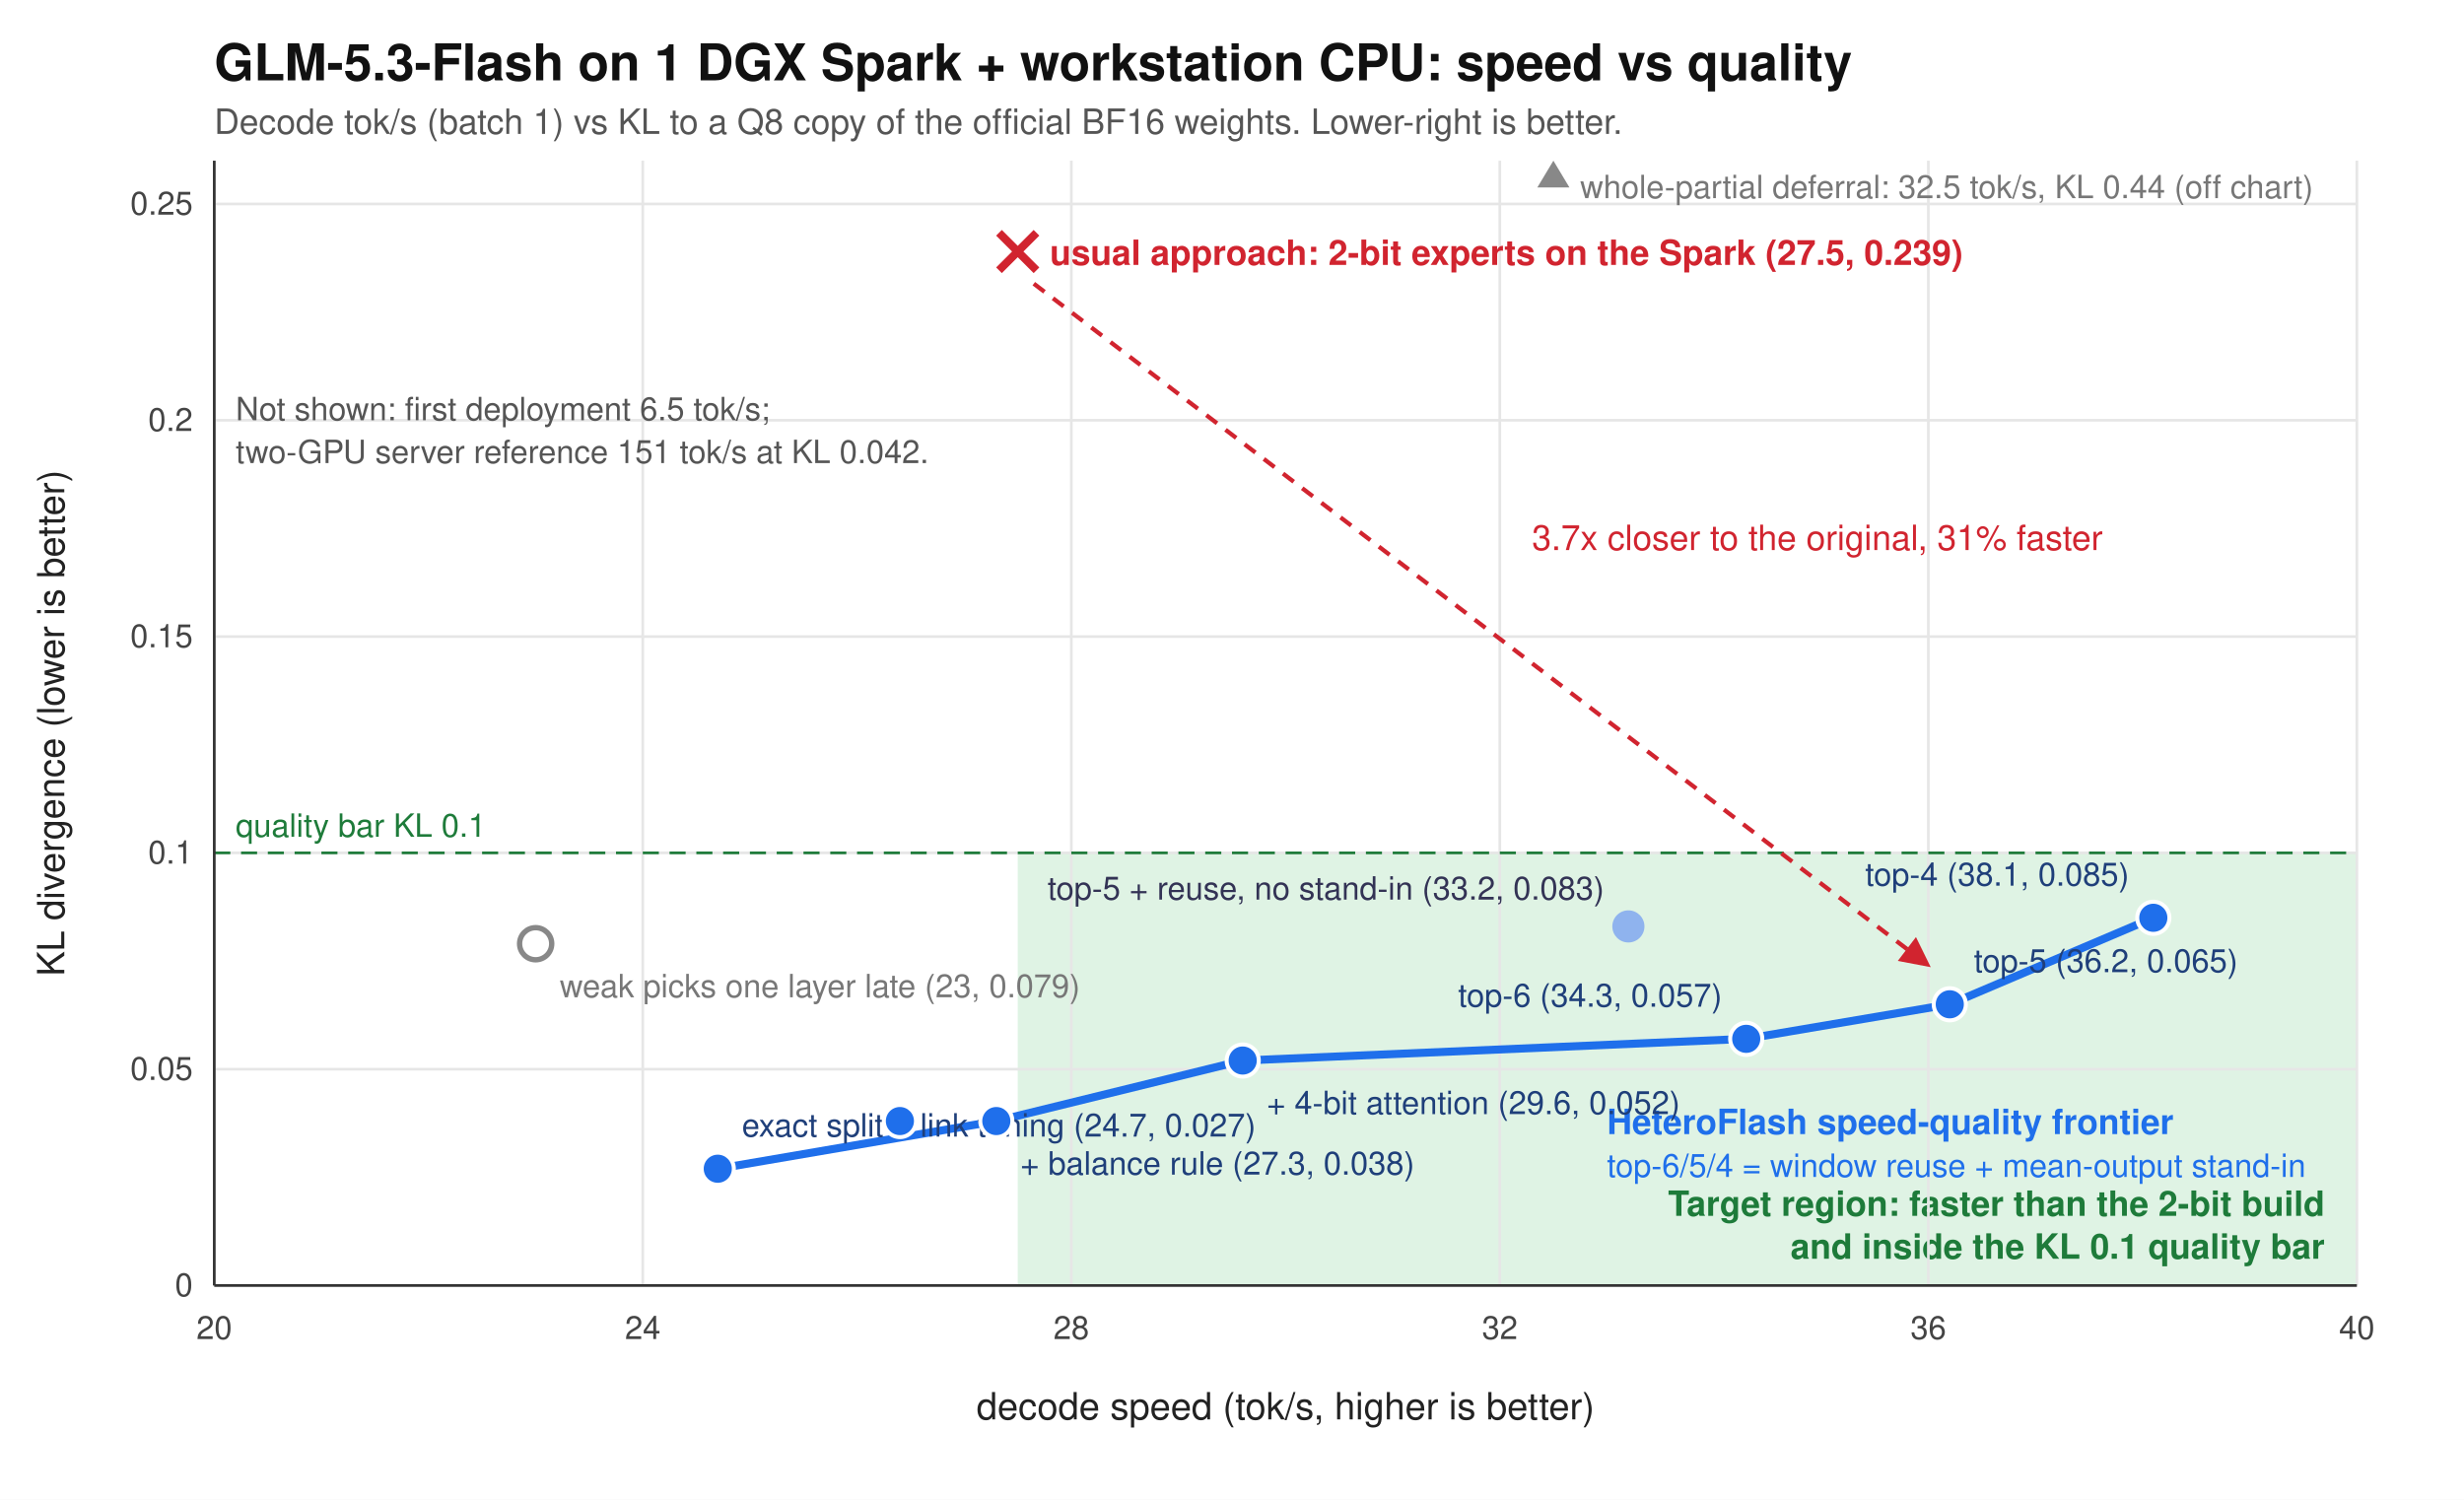
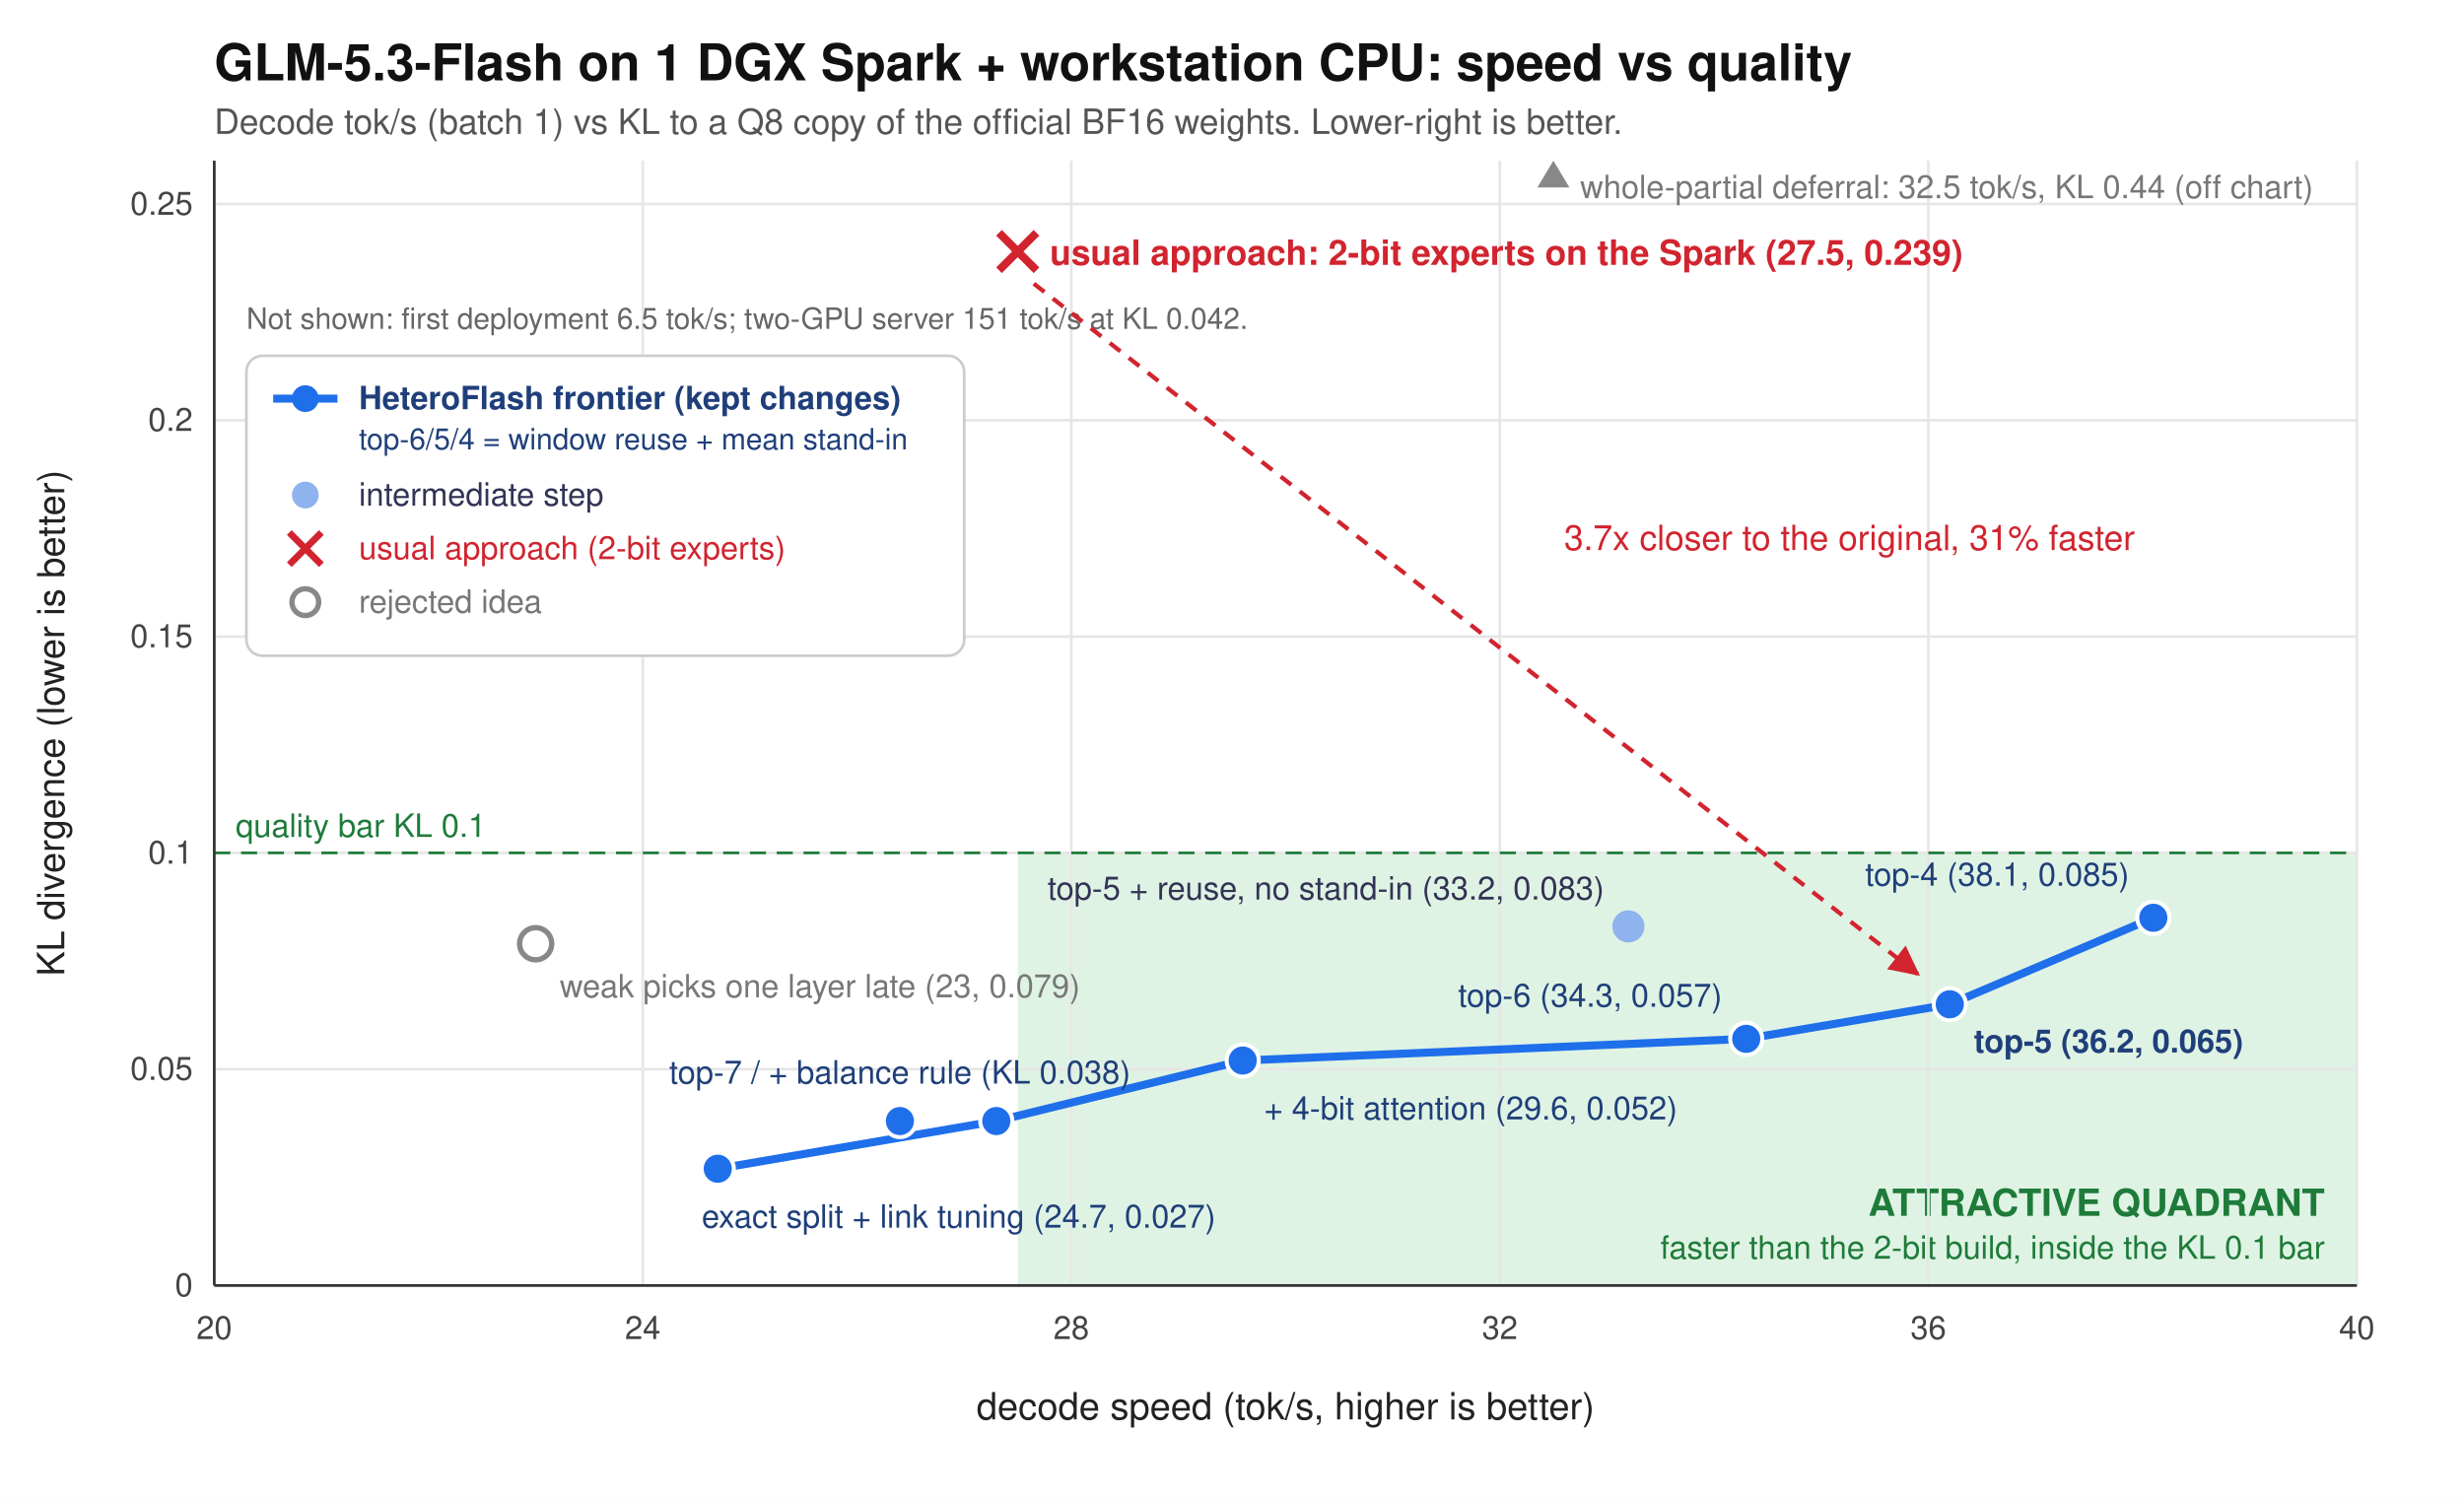
<svg xmlns="http://www.w3.org/2000/svg" viewBox="0 0 920 560" width="920" height="560" font-family="Helvetica,Arial,sans-serif">
  <rect width="920" height="560" fill="#ffffff" />
-   <text x="80" y="30" font-size="19" font-weight="bold" fill="#111">GLM-5.3-Flash on 1 DGX Spark + workstation CPU: speed vs quality</text>
-   <text x="80" y="50" font-size="13" fill="#555">Decode tok/s (batch 1) vs KL to a Q8 copy of the official BF16 weights. Lower-right is better.</text>
+   <text x="80.0" y="30.0" font-size="19" fill="#111" text-anchor="start" font-weight="bold">GLM-5.3-Flash on 1 DGX Spark + workstation CPU: speed vs quality</text>
+   <text x="80.0" y="50.0" font-size="13" fill="#555" text-anchor="start">Decode tok/s (batch 1) vs KL to a Q8 copy of the official BF16 weights. Lower-right is better.</text>
  <rect x="380.0" y="318.462" width="500.0" height="161.538" fill="#dff3e4" />
-   <text x="868" y="454.0" font-size="13" fill="#1e7b3a" text-anchor="end" font-weight="bold">Target region: faster than the 2-bit build</text>
-   <text x="868" y="470.0" font-size="13" fill="#1e7b3a" text-anchor="end" font-weight="bold">and inside the KL 0.1 quality bar</text>
+   <text x="868.0" y="454.0" font-size="14" fill="#1e7b3a" text-anchor="end" font-weight="bold">ATTRACTIVE QUADRANT</text>
+   <text x="868.0" y="470.0" font-size="12" fill="#1e7b3a" text-anchor="end">faster than the 2-bit build, inside the KL 0.1 bar</text>
  <line x1="80.0" y1="480.0" x2="80.0" y2="60.0" stroke="#e6e6e6" />
  <text x="80.0" y="500.0" font-size="12" fill="#444" text-anchor="middle">20</text>
  <line x1="240.0" y1="480.0" x2="240.0" y2="60.0" stroke="#e6e6e6" />
  <text x="240.0" y="500.0" font-size="12" fill="#444" text-anchor="middle">24</text>
  <line x1="400.0" y1="480.0" x2="400.0" y2="60.0" stroke="#e6e6e6" />
  <text x="400.0" y="500.0" font-size="12" fill="#444" text-anchor="middle">28</text>
  <line x1="560.0" y1="480.0" x2="560.0" y2="60.0" stroke="#e6e6e6" />
  <text x="560.0" y="500.0" font-size="12" fill="#444" text-anchor="middle">32</text>
  <line x1="720.0" y1="480.0" x2="720.0" y2="60.0" stroke="#e6e6e6" />
  <text x="720.0" y="500.0" font-size="12" fill="#444" text-anchor="middle">36</text>
  <line x1="880.0" y1="480.0" x2="880.0" y2="60.0" stroke="#e6e6e6" />
  <text x="880.0" y="500.0" font-size="12" fill="#444" text-anchor="middle">40</text>
  <line x1="80.0" y1="480.0" x2="880.0" y2="480.0" stroke="#e6e6e6" />
  <text x="72.0" y="484.0" font-size="12" fill="#444" text-anchor="end">0</text>
  <line x1="80.0" y1="399.231" x2="880.0" y2="399.231" stroke="#e6e6e6" />
-   <text x="72.0" y="403.231" font-size="12" fill="#444" text-anchor="end">0.05</text>
+   <text x="72.0" y="403.2" font-size="12" fill="#444" text-anchor="end">0.05</text>
  <line x1="80.0" y1="318.462" x2="880.0" y2="318.462" stroke="#e6e6e6" />
-   <text x="72.0" y="322.462" font-size="12" fill="#444" text-anchor="end">0.1</text>
+   <text x="72.0" y="322.5" font-size="12" fill="#444" text-anchor="end">0.1</text>
  <line x1="80.0" y1="237.692" x2="880.0" y2="237.692" stroke="#e6e6e6" />
-   <text x="72.0" y="241.692" font-size="12" fill="#444" text-anchor="end">0.15</text>
+   <text x="72.0" y="241.7" font-size="12" fill="#444" text-anchor="end">0.15</text>
  <line x1="80.0" y1="156.923" x2="880.0" y2="156.923" stroke="#e6e6e6" />
-   <text x="72.0" y="160.923" font-size="12" fill="#444" text-anchor="end">0.2</text>
+   <text x="72.0" y="160.9" font-size="12" fill="#444" text-anchor="end">0.2</text>
  <line x1="80.0" y1="76.154" x2="880.0" y2="76.154" stroke="#e6e6e6" />
-   <text x="72.0" y="80.154" font-size="12" fill="#444" text-anchor="end">0.25</text>
+   <text x="72.0" y="80.2" font-size="12" fill="#444" text-anchor="end">0.25</text>
  <line x1="80.0" y1="318.462" x2="880.0" y2="318.462" stroke="#1e7b3a" stroke-dasharray="6 4" />
-   <text x="88" y="312.462" font-size="12" fill="#1e7b3a">quality bar KL 0.1</text>
+   <text x="88.0" y="312.5" font-size="12" fill="#1e7b3a" text-anchor="start">quality bar KL 0.1</text>
  <line x1="80.0" y1="480.0" x2="880.0" y2="480.0" stroke="#333" />
  <line x1="80.0" y1="480.0" x2="80.0" y2="60.0" stroke="#333" />
-   <text x="480.0" y="530" font-size="14" fill="#222" text-anchor="middle">decode speed (tok/s, higher is better)</text>
+   <text x="480.0" y="530.0" font-size="14" fill="#222" text-anchor="middle">decode speed (tok/s, higher is better)</text>
  <text transform="translate(24 270.0) rotate(-90)" font-size="14" fill="#222" text-anchor="middle">KL divergence (lower is better)</text>
+   <rect x="92" y="132.846" width="268" height="112" rx="6" fill="#fff" stroke="#ccc" />
+   <line x1="102" y1="148.846" x2="126" y2="148.846" stroke="#1f6feb" stroke-width="3" />
+   <circle cx="114" cy="148.846" r="5" fill="#1f6feb" />
+   <text x="134.0" y="152.8" font-size="12" fill="#1f3f7a" text-anchor="start" font-weight="bold">HeteroFlash frontier (kept changes)</text>
+   <text x="134.0" y="167.8" font-size="11" fill="#1f3f7a" text-anchor="start">top-6/5/4 = window reuse + mean stand-in</text>
+   <circle cx="114" cy="184.846" r="5" fill="#8fb3ee" />
+   <text x="134.0" y="188.8" font-size="12" fill="#335" text-anchor="start">intermediate step</text>
+   <path d="M108,198.846 L120,210.846 M108,210.846 L120,198.846" stroke="#d1242f" stroke-width="2.5" />
+   <text x="134.0" y="208.8" font-size="12" fill="#d1242f" text-anchor="start">usual approach (2-bit experts)</text>
+   <circle cx="114" cy="224.846" r="5" fill="none" stroke="#888" stroke-width="2" />
+   <text x="134.0" y="228.8" font-size="12" fill="#777" text-anchor="start">rejected idea</text>
+   <text x="92.0" y="122.8" font-size="11" fill="#666" text-anchor="start">Not shown: first deployment 6.5 tok/s; two-GPU server 151 tok/s at KL 0.042.</text>
  <polyline fill="none" stroke="#1f6feb" stroke-width="3" points="268.0,436.4 372.0,418.6 464.0,396.0 652.0,387.9 728.0,375.0 804.0,342.7" />
-   <text x="600.0" y="423.462" font-size="13" fill="#1f6feb" font-weight="bold">HeteroFlash speed-quality frontier</text>
-   <text x="600.0" y="439.462" font-size="12" fill="#1f6feb">top-6/5/4 = window reuse + mean-output stand-in</text>
  <circle cx="268.0" cy="436.4" r="6" fill="#1f6feb" stroke="#fff" stroke-width="1.5" />
-   <text x="277.0" y="424.4" font-size="12" fill="#1f3f7a" text-anchor="start">exact split + link tuning (24.7, 0.027)</text>
+   <circle cx="372.0" cy="418.6" r="6" fill="#1f6feb" stroke="#fff" stroke-width="1.5" />
+   <circle cx="464.0" cy="396.0" r="6" fill="#1f6feb" stroke="#fff" stroke-width="1.5" />
+   <circle cx="652.0" cy="387.9" r="6" fill="#1f6feb" stroke="#fff" stroke-width="1.5" />
+   <circle cx="728.0" cy="375.0" r="6" fill="#1f6feb" stroke="#fff" stroke-width="1.5" />
+   <circle cx="804.0" cy="342.7" r="6" fill="#1f6feb" stroke="#fff" stroke-width="1.5" />
  <circle cx="336.0" cy="418.6" r="6" fill="#1f6feb" stroke="#fff" stroke-width="1.5" />
-   <circle cx="372.0" cy="418.6" r="6" fill="#1f6feb" stroke="#fff" stroke-width="1.5" />
-   <text x="381.0" y="438.6" font-size="12" fill="#1f3f7a" text-anchor="start">+ balance rule (27.3, 0.038)</text>
-   <circle cx="464.0" cy="396.0" r="6" fill="#1f6feb" stroke="#fff" stroke-width="1.5" />
-   <text x="473.0" y="416.0" font-size="12" fill="#1f3f7a" text-anchor="start">+ 4-bit attention (29.6, 0.052)</text>
-   <circle cx="652.0" cy="387.9" r="6" fill="#1f6feb" stroke="#fff" stroke-width="1.5" />
+   <text x="262.0" y="458.4" font-size="12" fill="#1f3f7a" text-anchor="start">exact split + link tuning (24.7, 0.027)</text>
+   <text x="336.0" y="404.6" font-size="12" fill="#1f3f7a" text-anchor="middle">top-7 / + balance rule (KL 0.038)</text>
+   <text x="472.0" y="418.0" font-size="12" fill="#1f3f7a" text-anchor="start">+ 4-bit attention (29.6, 0.052)</text>
  <text x="643.0" y="375.9" font-size="12" fill="#1f3f7a" text-anchor="end">top-6 (34.3, 0.057)</text>
-   <circle cx="728.0" cy="375.0" r="6" fill="#1f6feb" stroke="#fff" stroke-width="1.5" />
-   <text x="737.0" y="363.0" font-size="12" fill="#1f3f7a" text-anchor="start">top-5 (36.2, 0.065)</text>
-   <circle cx="804.0" cy="342.7" r="6" fill="#1f6feb" stroke="#fff" stroke-width="1.5" />
+   <text x="737.0" y="393.0" font-size="12" fill="#1f3f7a" text-anchor="start" font-weight="bold">top-5 (36.2, 0.065)</text>
  <text x="795.0" y="330.7" font-size="12" fill="#1f3f7a" text-anchor="end">top-4 (38.1, 0.085)</text>
  <circle cx="608" cy="345.923" r="6" fill="#8fb3ee" />
-   <text x="599" y="335.923" font-size="12" fill="#335" text-anchor="end">top-5 + reuse, no stand-in (33.2, 0.083)</text>
+   <text x="599.0" y="335.9" font-size="12" fill="#335" text-anchor="end">top-5 + reuse, no stand-in (33.2, 0.083)</text>
  <path d="M373.0,86.923 L387.0,100.923 M373.0,100.923 L387.0,86.923" stroke="#d1242f" stroke-width="3" />
-   <text x="392.0" y="98.923" font-size="13" fill="#d1242f" font-weight="bold">usual approach: 2-bit experts on the Spark (27.5, 0.239)</text>
+   <text x="392.0" y="98.9" font-size="13" fill="#d1242f" text-anchor="start" font-weight="bold">usual approach: 2-bit experts on the Spark (27.5, 0.239)</text>
  <defs>
    <marker id="ah" viewBox="0 0 10 10" refX="9" refY="5" markerWidth="7" markerHeight="7" orient="auto">
      <path d="M0,0 L10,5 L0,10 z" fill="#d1242f" />
    </marker>
  </defs>
-   <line x1="386.0" y1="105.923" x2="720.0" y2="360.462" stroke="#d1242f" stroke-width="1.6" stroke-dasharray="5 4" marker-end="url(#ah)" />
-   <text x="572" y="205.385" font-size="13" fill="#d1242f">3.7x closer to the original, 31% faster</text>
+   <line x1="386.0" y1="105.923" x2="716.0" y2="363.692" stroke="#d1242f" stroke-width="1.6" stroke-dasharray="5 4" marker-end="url(#ah)" />
+   <text x="584.0" y="205.4" font-size="13" fill="#d1242f" text-anchor="start">3.7x closer to the original, 31% faster</text>
  <circle cx="200.0" cy="352.385" r="6" fill="none" stroke="#888" stroke-width="2" />
-   <text x="209.0" y="372.385" font-size="12" fill="#777">weak picks one layer late (23, 0.079)</text>
+   <text x="209.0" y="372.4" font-size="12" fill="#777" text-anchor="start">weak picks one layer late (23, 0.079)</text>
  <path d="M574.0,70.0 L586.0,70.0 L580.0,60.0 z" fill="#888" />
-   <text x="590.0" y="74.0" font-size="12" fill="#777">whole-partial deferral: 32.5 tok/s, KL 0.44 (off chart)</text>
-   <text x="88" y="156.923" font-size="12" fill="#555">Not shown: first deployment 6.5 tok/s;</text>
-   <text x="88" y="172.923" font-size="12" fill="#555">two-GPU server reference 151 tok/s at KL 0.042.</text>
+   <text x="590.0" y="74.0" font-size="12" fill="#777" text-anchor="start">whole-partial deferral: 32.5 tok/s, KL 0.44 (off chart)</text>
</svg>
